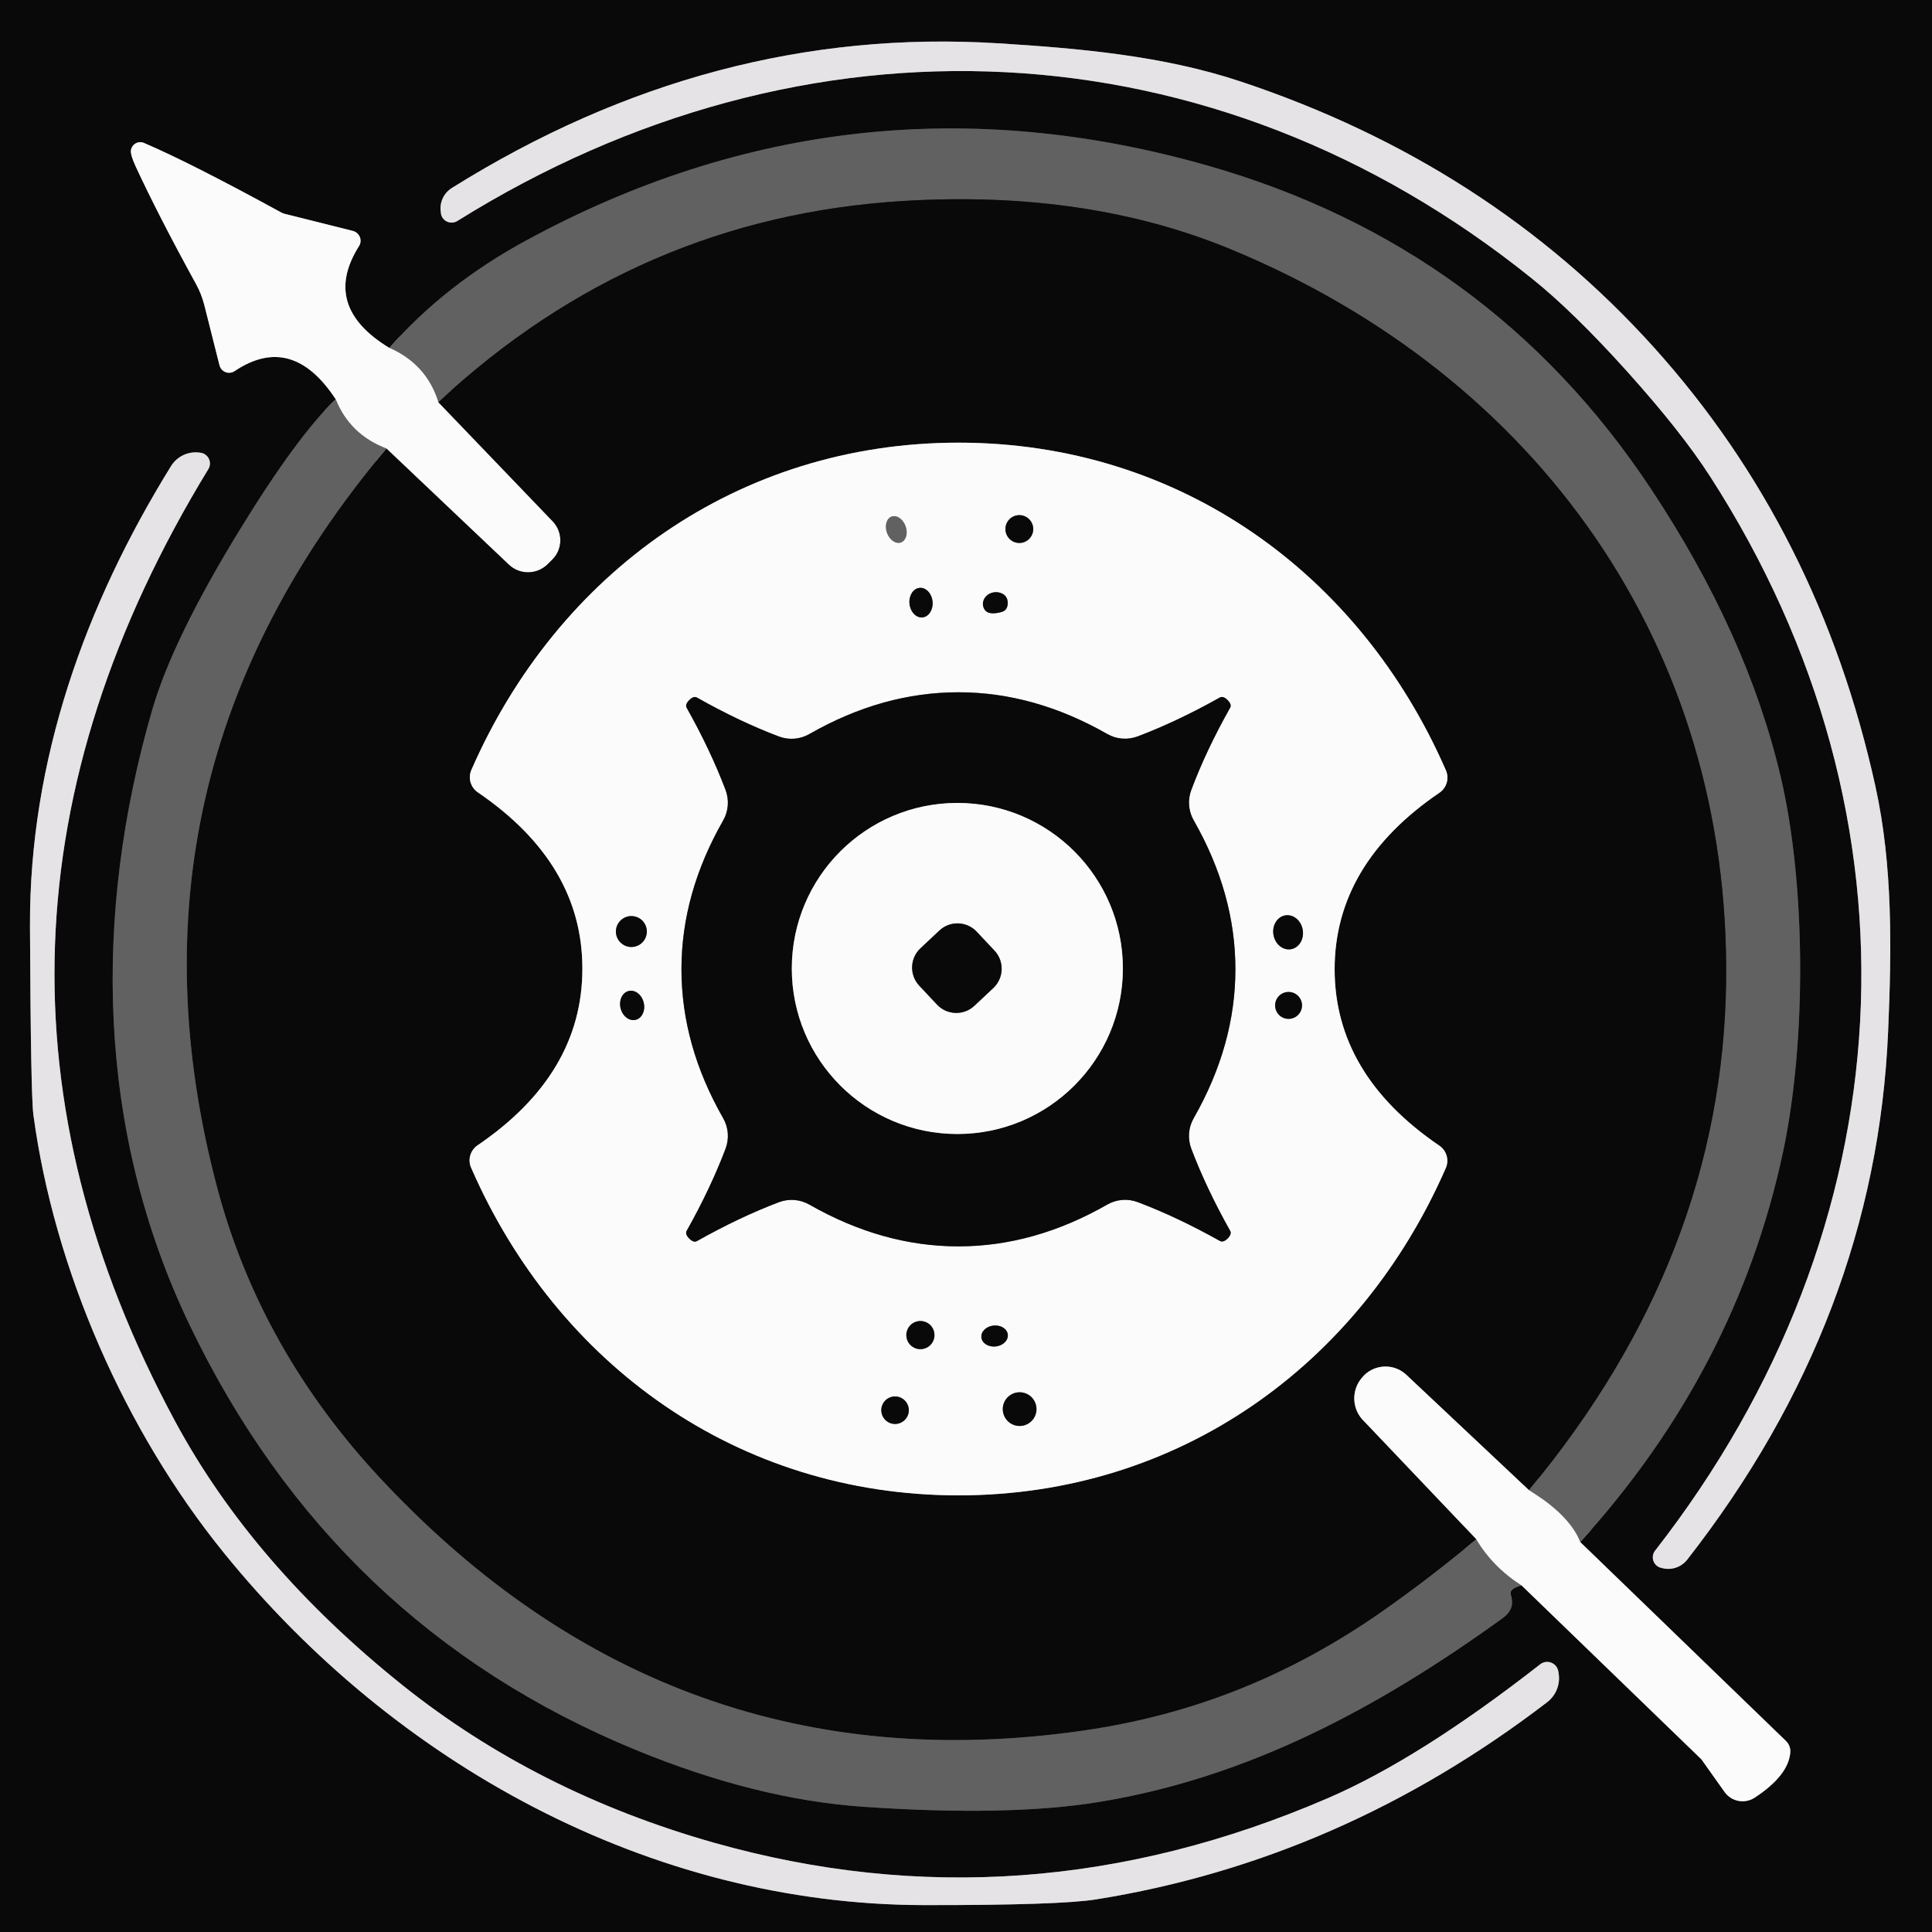
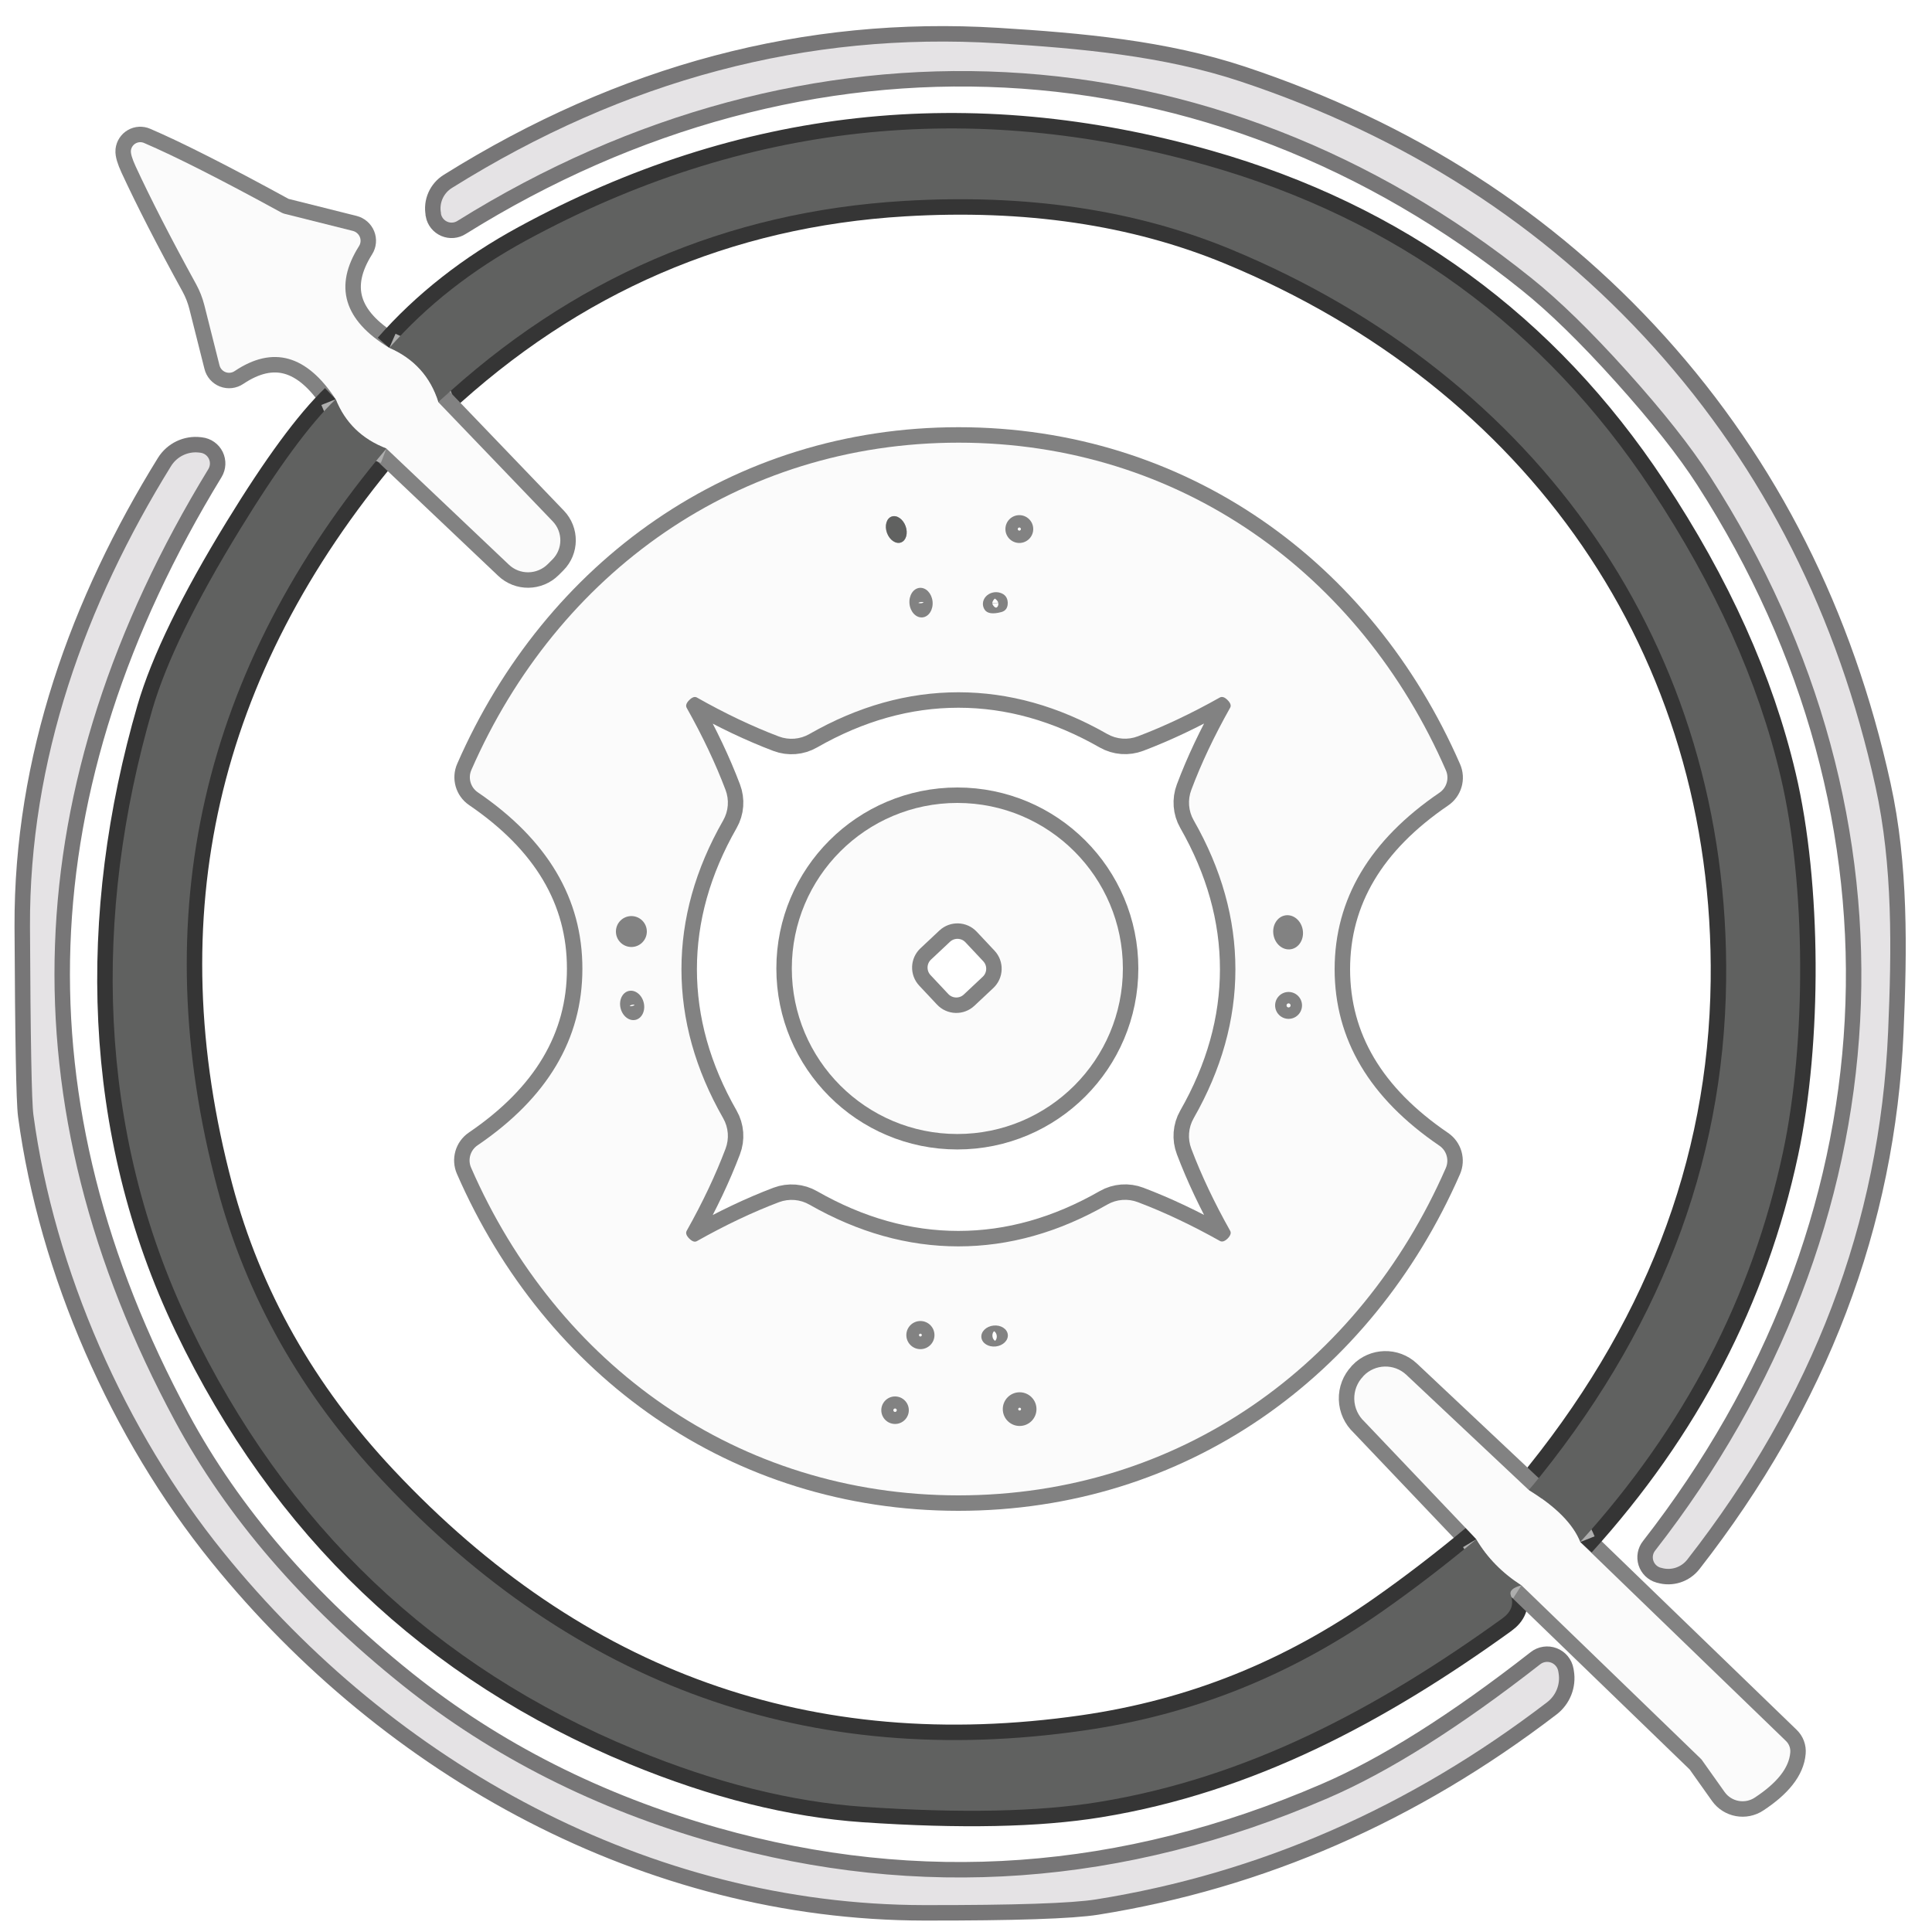
<svg xmlns="http://www.w3.org/2000/svg" version="1.1" viewBox="0.00 0.00 125.00 125.00">
  <g stroke-width="2.00" fill="none" stroke-linecap="butt">
    <path stroke="#777677" vector-effect="non-scaling-stroke" d="   M 105.28 24.04   Q 108.77 27.92 110.64 30.82   C 124.96 53.04 123.40 79.40 107.09 100.32   A 0.70 0.70 0.0 0 0 107.44 101.43   L 107.49 101.44   A 1.56 1.55 -62.5 0 0 109.17 100.90   Q 121.36 85.29 122.16 66.76   C 122.39 61.42 122.47 56.01 121.34 50.88   Q 117.70 34.35 107.01 22.48   Q 96.31 10.61 80.26 5.27   C 75.27 3.61 69.88 3.13 64.55 2.80   Q 46.04 1.66 29.24 12.16   A 1.56 1.55 -21.5 0 0 28.53 13.78   L 28.53 13.83   A 0.70 0.70 0.0 0 0 29.60 14.29   C 52.11 0.25 78.49 1.44 99.09 18.00   Q 101.79 20.16 105.28 24.04" />
    <path stroke="#828282" vector-effect="non-scaling-stroke" d="   M 25.19 22.51   Q 20.76 19.82 23.23 15.92   A 0.66 0.65 23.1 0 0 22.83 14.94   L 18.40 13.83   A 1.36 0.92 55.9 0 1 18.20 13.75   Q 12.33 10.54 9.32 9.25   A 0.61 0.61 0.0 0 0 8.47 9.74   Q 8.44 10.03 8.77 10.75   Q 10.24 13.93 12.69 18.39   A 5.81 5.72 -66.9 0 1 13.22 19.74   L 14.20 23.63   A 0.64 0.64 0.0 0 0 15.18 24.01   Q 18.89 21.52 21.72 25.83" />
    <path stroke="#353535" vector-effect="non-scaling-stroke" d="   M 21.72 25.83   Q 19.22 28.23 15.53 34.25   Q 11.20 41.31 9.86 45.89   C 6.00 59.17 6.24 73.16 12.27 85.73   Q 21.60 105.17 41.11 113.21   Q 48.91 116.42 55.87 116.90   Q 65.26 117.54 71.09 116.59   C 80.72 115.02 89.12 110.54 97.19 104.72   Q 98.07 104.09 97.75 103.22   Q 97.59 102.79 98.44 102.57" />
    <path stroke="#828282" vector-effect="non-scaling-stroke" d="   M 98.44 102.57   L 110.00 113.75   A 0.58 0.58 0.0 0 1 110.09 113.84   L 111.58 115.94   A 1.43 1.43 0.0 0 0 113.54 116.30   Q 115.71 114.87 115.83 113.39   A 0.93 0.92 24.8 0 0 115.55 112.64   L 102.24 99.77" />
    <path stroke="#353535" vector-effect="non-scaling-stroke" d="   M 102.24 99.77   Q 112.35 88.63 115.36 74.54   C 116.88 67.43 116.85 57.20 115.21 50.26   Q 113.04 41.02 106.83 31.65   Q 96.42 15.93 78.12 10.71   Q 55.05 4.14 34.04 15.56   Q 28.79 18.41 25.19 22.51" />
    <path stroke="#aeaeae" vector-effect="non-scaling-stroke" d="   M 102.24 99.77   Q 101.55 98.03 98.92 96.41" />
    <path stroke="#353535" vector-effect="non-scaling-stroke" d="   M 98.92 96.41   Q 111.46 81.33 111.68 63.48   C 111.95 41.84 99.50 24.34 79.61 16.12   Q 70.33 12.29 58.49 13.00   Q 41.24 14.03 28.36 26.02" />
    <path stroke="#aeaeae" vector-effect="non-scaling-stroke" d="   M 28.36 26.02   Q 27.59 23.56 25.19 22.51" />
    <path stroke="#828282" vector-effect="non-scaling-stroke" d="   M 98.92 96.41   L 90.99 88.95   A 1.97 1.97 0.0 0 0 88.22 89.02   L 88.19 89.06   A 2.05 2.04 43.3 0 0 88.28 91.98   L 95.52 99.59" />
    <path stroke="#353535" vector-effect="non-scaling-stroke" d="   M 95.52 99.59   Q 92.48 102.12 89.47 104.23   C 83.55 108.38 77.24 110.94 70.08 111.97   Q 43.52 115.79 24.74 95.79   Q 16.86 87.40 14.06 76.87   Q 7.03 50.39 25.00 29.02" />
    <path stroke="#828282" vector-effect="non-scaling-stroke" d="   M 28.36 26.02   L 35.76 33.73   A 1.77 1.76 45.6 0 1 35.74 36.20   L 35.44 36.50   A 1.81 1.80 -45.6 0 1 32.92 36.53   L 25.00 29.02" />
    <path stroke="#aeaeae" vector-effect="non-scaling-stroke" d="   M 25.00 29.02   Q 22.63 28.11 21.72 25.83" />
    <path stroke="#aeaeae" vector-effect="non-scaling-stroke" d="   M 95.52 99.59   Q 96.57 101.37 98.44 102.57" />
    <path stroke="#777677" vector-effect="non-scaling-stroke" d="   M 12.96 29.29   L 12.88 29.28   A 1.88 1.87 -70.6 0 0 11.07 30.15   C 5.53 39.10 1.89 49.17 1.94 59.96   Q 1.99 70.84 2.16 72.12   C 3.51 82.17 8.10 92.59 14.47 100.45   C 25.50 114.08 42.01 123.24 59.80 123.26   Q 68.56 123.27 70.92 122.89   Q 86.74 120.36 100.09 110.14   A 1.96 1.95 -23.5 0 0 100.84 108.25   L 100.82 108.13   A 0.73 0.73 0.0 0 0 99.65 107.68   Q 91.82 113.80 85.89 116.35   Q 66.15 124.87 46.18 119.22   Q 34.72 115.97 26.04 109.03   Q 16.35 101.27 11.33 91.96   Q -5.29 61.12 13.48 30.35   A 0.70 0.70 0.0 0 0 12.96 29.29" />
    <path stroke="#828282" vector-effect="non-scaling-stroke" d="   M 37.68 62.68   Q 37.68 69.49 30.90 74.10   A 1.18 1.18 0.0 0 0 30.48 75.55   C 36.05 88.31 47.74 96.74 62.00 96.75   C 76.27 96.75 87.96 88.33 93.54 75.58   A 1.18 1.18 0.0 0 0 93.12 74.12   Q 86.35 69.51 86.35 62.70   Q 86.36 55.90 93.13 51.29   A 1.18 1.18 0.0 0 0 93.55 49.84   C 87.98 37.08 76.30 28.65 62.03 28.64   C 47.77 28.64 36.08 37.06 30.50 49.81   A 1.18 1.18 0.0 0 0 30.91 51.26   Q 37.69 55.88 37.68 62.68" />
    <path stroke="#828282" vector-effect="non-scaling-stroke" d="   M 66.85 34.23   A 0.90 0.90 0.0 0 0 65.95 33.33   A 0.90 0.90 0.0 0 0 65.05 34.23   A 0.90 0.90 0.0 0 0 65.95 35.13   A 0.90 0.90 0.0 0 0 66.85 34.23" />
    <path stroke="#aeaeae" vector-effect="non-scaling-stroke" d="   M 57.686 33.424   A 0.89 0.64 -110.0 0 0 57.389 34.479   A 0.89 0.64 -110.0 0 0 58.294 35.096   A 0.89 0.64 -110.0 0 0 58.591 34.041   A 0.89 0.64 -110.0 0 0 57.686 33.424" />
    <path stroke="#828282" vector-effect="non-scaling-stroke" d="   M 59.495 38.035   A 0.96 0.75 -95.7 0 0 58.844 39.065   A 0.96 0.75 -95.7 0 0 59.685 39.945   A 0.96 0.75 -95.7 0 0 60.336 38.916   A 0.96 0.75 -95.7 0 0 59.495 38.035" />
    <path stroke="#828282" vector-effect="non-scaling-stroke" d="   M 64.70 38.35   A 0.83 0.74 -6.4 0 0 63.71 39.45   Q 63.96 39.82 64.79 39.60   Q 65.22 39.48 65.20 38.97   Q 65.17 38.49 64.70 38.35" />
    <path stroke="#828282" vector-effect="non-scaling-stroke" d="   M 44.59 45.30   Q 44.31 45.58 44.43 45.80   Q 45.97 48.54 46.94 51.10   A 2.33 2.31 49.8 0 1 46.79 53.08   Q 44.09 57.80 44.09 62.71   Q 44.09 67.63 46.79 72.35   A 2.33 2.31 -49.8 0 1 46.94 74.33   Q 45.97 76.89 44.43 79.63   Q 44.31 79.85 44.59 80.13   Q 44.88 80.42 45.09 80.30   Q 47.84 78.75 50.40 77.78   A 2.33 2.31 -40.2 0 1 52.37 77.94   Q 57.10 80.64 62.01 80.64   Q 66.92 80.64 71.65 77.93   A 2.33 2.31 40.2 0 1 73.62 77.78   Q 76.18 78.75 78.93 80.29   Q 79.14 80.41 79.43 80.13   Q 79.71 79.84 79.59 79.63   Q 78.05 76.89 77.08 74.33   A 2.33 2.31 49.8 0 1 77.23 72.35   Q 79.93 67.62 79.93 62.71   Q 79.93 57.80 77.23 53.07   A 2.33 2.31 -49.8 0 1 77.08 51.10   Q 78.04 48.54 79.59 45.79   Q 79.71 45.58 79.42 45.29   Q 79.14 45.01 78.92 45.13   Q 76.18 46.67 73.62 47.64   A 2.33 2.31 -40.2 0 1 71.64 47.49   Q 66.92 44.79 62.01 44.79   Q 57.09 44.79 52.37 47.49   A 2.33 2.31 40.2 0 1 50.39 47.65   Q 47.83 46.68 45.09 45.13   Q 44.88 45.01 44.59 45.30" />
    <path stroke="#828282" vector-effect="non-scaling-stroke" d="   M 41.85 60.27   A 1.00 1.00 0.0 0 0 40.85 59.27   A 1.00 1.00 0.0 0 0 39.85 60.27   A 1.00 1.00 0.0 0 0 40.85 61.27   A 1.00 1.00 0.0 0 0 41.85 60.27" />
    <path stroke="#828282" vector-effect="non-scaling-stroke" d="   M 83.157 59.225   A 1.11 0.96 -99.5 0 0 82.393 60.478   A 1.11 0.96 -99.5 0 0 83.523 61.415   A 1.11 0.96 -99.5 0 0 84.287 60.162   A 1.11 0.96 -99.5 0 0 83.157 59.225" />
    <path stroke="#828282" vector-effect="non-scaling-stroke" d="   M 40.674 64.117   A 0.96 0.77 -103.6 0 0 40.152 65.231   A 0.96 0.77 -103.6 0 0 41.126 65.983   A 0.96 0.77 -103.6 0 0 41.648 64.869   A 0.96 0.77 -103.6 0 0 40.674 64.117" />
    <path stroke="#828282" vector-effect="non-scaling-stroke" d="   M 84.24 65.05   A 0.87 0.87 0.0 0 0 83.37 64.18   A 0.87 0.87 0.0 0 0 82.50 65.05   A 0.87 0.87 0.0 0 0 83.37 65.92   A 0.87 0.87 0.0 0 0 84.24 65.05" />
    <path stroke="#828282" vector-effect="non-scaling-stroke" d="   M 60.46 86.38   A 0.91 0.91 0.0 0 0 59.55 85.47   A 0.91 0.91 0.0 0 0 58.64 86.38   A 0.91 0.91 0.0 0 0 59.55 87.29   A 0.91 0.91 0.0 0 0 60.46 86.38" />
    <path stroke="#828282" vector-effect="non-scaling-stroke" d="   M 65.205 86.347   A 0.86 0.68 -6.2 0 0 64.277 85.764   A 0.86 0.68 -6.2 0 0 63.495 86.533   A 0.86 0.68 -6.2 0 0 64.423 87.116   A 0.86 0.68 -6.2 0 0 65.205 86.347" />
    <path stroke="#828282" vector-effect="non-scaling-stroke" d="   M 67.06 91.17   A 1.09 1.09 0.0 0 0 65.97 90.08   A 1.09 1.09 0.0 0 0 64.88 91.17   A 1.09 1.09 0.0 0 0 65.97 92.26   A 1.09 1.09 0.0 0 0 67.06 91.17" />
    <path stroke="#828282" vector-effect="non-scaling-stroke" d="   M 58.80 91.24   A 0.89 0.89 0.0 0 0 57.91 90.35   A 0.89 0.89 0.0 0 0 57.02 91.24   A 0.89 0.89 0.0 0 0 57.91 92.13   A 0.89 0.89 0.0 0 0 58.80 91.24" />
    <path stroke="#828282" vector-effect="non-scaling-stroke" d="   M 72.65 62.66   A 10.71 10.71 0.0 0 0 61.94 51.95   A 10.71 10.71 0.0 0 0 51.23 62.66   A 10.71 10.71 0.0 0 0 61.94 73.37   A 10.71 10.71 0.0 0 0 72.65 62.66" />
    <path stroke="#828282" vector-effect="non-scaling-stroke" d="   M 63.194 60.282   A 1.71 1.71 0.0 0 0 60.777 60.206   L 59.552 61.356   A 1.71 1.71 0.0 0 0 59.476 63.773   L 60.626 64.998   A 1.71 1.71 0.0 0 0 63.043 65.074   L 64.268 63.924   A 1.71 1.71 0.0 0 0 64.344 61.507   L 63.194 60.282" />
  </g>
-   <path fill="#090909" d="   M 125.00 0.00   L 125.00 125.00   L 0.00 125.00   L 0.00 0.00   L 125.00 0.00   Z   M 105.28 24.04   Q 108.77 27.92 110.64 30.82   C 124.96 53.04 123.40 79.40 107.09 100.32   A 0.70 0.70 0.0 0 0 107.44 101.43   L 107.49 101.44   A 1.56 1.55 -62.5 0 0 109.17 100.90   Q 121.36 85.29 122.16 66.76   C 122.39 61.42 122.47 56.01 121.34 50.88   Q 117.70 34.35 107.01 22.48   Q 96.31 10.61 80.26 5.27   C 75.27 3.61 69.88 3.13 64.55 2.80   Q 46.04 1.66 29.24 12.16   A 1.56 1.55 -21.5 0 0 28.53 13.78   L 28.53 13.83   A 0.70 0.70 0.0 0 0 29.60 14.29   C 52.11 0.25 78.49 1.44 99.09 18.00   Q 101.79 20.16 105.28 24.04   Z   M 25.19 22.51   Q 20.76 19.82 23.23 15.92   A 0.66 0.65 23.1 0 0 22.83 14.94   L 18.40 13.83   A 1.36 0.92 55.9 0 1 18.20 13.75   Q 12.33 10.54 9.32 9.25   A 0.61 0.61 0.0 0 0 8.47 9.74   Q 8.44 10.03 8.77 10.75   Q 10.24 13.93 12.69 18.39   A 5.81 5.72 -66.9 0 1 13.22 19.74   L 14.20 23.63   A 0.64 0.64 0.0 0 0 15.18 24.01   Q 18.89 21.52 21.72 25.83   Q 19.22 28.23 15.53 34.25   Q 11.20 41.31 9.86 45.89   C 6.00 59.17 6.24 73.16 12.27 85.73   Q 21.60 105.17 41.11 113.21   Q 48.91 116.42 55.87 116.90   Q 65.26 117.54 71.09 116.59   C 80.72 115.02 89.12 110.54 97.19 104.72   Q 98.07 104.09 97.75 103.22   Q 97.59 102.79 98.44 102.57   L 110.00 113.75   A 0.58 0.58 0.0 0 1 110.09 113.84   L 111.58 115.94   A 1.43 1.43 0.0 0 0 113.54 116.30   Q 115.71 114.87 115.83 113.39   A 0.93 0.92 24.8 0 0 115.55 112.64   L 102.24 99.77   Q 112.35 88.63 115.36 74.54   C 116.88 67.43 116.85 57.20 115.21 50.26   Q 113.04 41.02 106.83 31.65   Q 96.42 15.93 78.12 10.71   Q 55.05 4.14 34.04 15.56   Q 28.79 18.41 25.19 22.51   Z   M 12.96 29.29   L 12.88 29.28   A 1.88 1.87 -70.6 0 0 11.07 30.15   C 5.53 39.10 1.89 49.17 1.94 59.96   Q 1.99 70.84 2.16 72.12   C 3.51 82.17 8.10 92.59 14.47 100.45   C 25.50 114.08 42.01 123.24 59.80 123.26   Q 68.56 123.27 70.92 122.89   Q 86.74 120.36 100.09 110.14   A 1.96 1.95 -23.5 0 0 100.84 108.25   L 100.82 108.13   A 0.73 0.73 0.0 0 0 99.65 107.68   Q 91.82 113.80 85.89 116.35   Q 66.15 124.87 46.18 119.22   Q 34.72 115.97 26.04 109.03   Q 16.35 101.27 11.33 91.96   Q -5.29 61.12 13.48 30.35   A 0.70 0.70 0.0 0 0 12.96 29.29   Z" />
+   <path fill="none" d="   M 125.00 0.00   L 125.00 125.00   L 0.00 125.00   L 0.00 0.00   L 125.00 0.00   Z   M 105.28 24.04   Q 108.77 27.92 110.64 30.82   C 124.96 53.04 123.40 79.40 107.09 100.32   A 0.70 0.70 0.0 0 0 107.44 101.43   L 107.49 101.44   A 1.56 1.55 -62.5 0 0 109.17 100.90   Q 121.36 85.29 122.16 66.76   C 122.39 61.42 122.47 56.01 121.34 50.88   Q 117.70 34.35 107.01 22.48   Q 96.31 10.61 80.26 5.27   C 75.27 3.61 69.88 3.13 64.55 2.80   Q 46.04 1.66 29.24 12.16   A 1.56 1.55 -21.5 0 0 28.53 13.78   L 28.53 13.83   A 0.70 0.70 0.0 0 0 29.60 14.29   C 52.11 0.25 78.49 1.44 99.09 18.00   Q 101.79 20.16 105.28 24.04   Z   M 25.19 22.51   Q 20.76 19.82 23.23 15.92   A 0.66 0.65 23.1 0 0 22.83 14.94   L 18.40 13.83   A 1.36 0.92 55.9 0 1 18.20 13.75   Q 12.33 10.54 9.32 9.25   A 0.61 0.61 0.0 0 0 8.47 9.74   Q 8.44 10.03 8.77 10.75   Q 10.24 13.93 12.69 18.39   A 5.81 5.72 -66.9 0 1 13.22 19.74   L 14.20 23.63   A 0.64 0.64 0.0 0 0 15.18 24.01   Q 18.89 21.52 21.72 25.83   Q 19.22 28.23 15.53 34.25   Q 11.20 41.31 9.86 45.89   C 6.00 59.17 6.24 73.16 12.27 85.73   Q 21.60 105.17 41.11 113.21   Q 48.91 116.42 55.87 116.90   Q 65.26 117.54 71.09 116.59   C 80.72 115.02 89.12 110.54 97.19 104.72   Q 98.07 104.09 97.75 103.22   Q 97.59 102.79 98.44 102.57   L 110.00 113.75   A 0.58 0.58 0.0 0 1 110.09 113.84   L 111.58 115.94   A 1.43 1.43 0.0 0 0 113.54 116.30   Q 115.71 114.87 115.83 113.39   A 0.93 0.92 24.8 0 0 115.55 112.64   L 102.24 99.77   Q 112.35 88.63 115.36 74.54   C 116.88 67.43 116.85 57.20 115.21 50.26   Q 113.04 41.02 106.83 31.65   Q 96.42 15.93 78.12 10.71   Q 55.05 4.14 34.04 15.56   Q 28.79 18.41 25.19 22.51   Z   M 12.96 29.29   L 12.88 29.28   A 1.88 1.87 -70.6 0 0 11.07 30.15   C 5.53 39.10 1.89 49.17 1.94 59.96   Q 1.99 70.84 2.16 72.12   C 3.51 82.17 8.10 92.59 14.47 100.45   C 25.50 114.08 42.01 123.24 59.80 123.26   Q 68.56 123.27 70.92 122.89   Q 86.74 120.36 100.09 110.14   A 1.96 1.95 -23.5 0 0 100.84 108.25   L 100.82 108.13   A 0.73 0.73 0.0 0 0 99.65 107.68   Q 91.82 113.80 85.89 116.35   Q 66.15 124.87 46.18 119.22   Q 34.72 115.97 26.04 109.03   Q 16.35 101.27 11.33 91.96   Q -5.29 61.12 13.48 30.35   A 0.70 0.70 0.0 0 0 12.96 29.29   Z" />
  <path fill="#e5e3e5" d="   M 107.01 22.48   Q 117.70 34.35 121.34 50.88   C 122.47 56.01 122.39 61.42 122.16 66.76   Q 121.36 85.29 109.17 100.90   A 1.56 1.55 -62.5 0 1 107.49 101.44   L 107.44 101.43   A 0.70 0.70 0.0 0 1 107.09 100.32   C 123.40 79.40 124.96 53.04 110.64 30.82   Q 108.77 27.92 105.28 24.04   Q 101.79 20.16 99.09 18.00   C 78.49 1.44 52.11 0.25 29.60 14.29   A 0.70 0.70 0.0 0 1 28.53 13.83   L 28.53 13.78   A 1.56 1.55 -21.5 0 1 29.24 12.16   Q 46.04 1.66 64.55 2.80   C 69.88 3.13 75.27 3.61 80.26 5.27   Q 96.31 10.61 107.01 22.48   Z" />
  <path fill="#606160" d="   M 102.24 99.77   Q 101.55 98.03 98.92 96.41   Q 111.46 81.33 111.68 63.48   C 111.95 41.84 99.50 24.34 79.61 16.12   Q 70.33 12.29 58.49 13.00   Q 41.24 14.03 28.36 26.02   Q 27.59 23.56 25.19 22.51   Q 28.79 18.41 34.04 15.56   Q 55.05 4.14 78.12 10.71   Q 96.42 15.93 106.83 31.65   Q 113.04 41.02 115.21 50.26   C 116.85 57.20 116.88 67.43 115.36 74.54   Q 112.35 88.63 102.24 99.77   Z" />
  <path fill="#fbfbfb" d="   M 25.19 22.51   Q 27.59 23.56 28.36 26.02   L 35.76 33.73   A 1.77 1.76 45.6 0 1 35.74 36.20   L 35.44 36.50   A 1.81 1.80 -45.6 0 1 32.92 36.53   L 25.00 29.02   Q 22.63 28.11 21.72 25.83   Q 18.89 21.52 15.18 24.01   A 0.64 0.64 0.0 0 1 14.20 23.63   L 13.22 19.74   A 5.81 5.72 -66.9 0 0 12.69 18.39   Q 10.24 13.93 8.77 10.75   Q 8.44 10.03 8.47 9.74   A 0.61 0.61 0.0 0 1 9.32 9.25   Q 12.33 10.54 18.20 13.75   A 1.36 0.92 55.9 0 0 18.40 13.83   L 22.83 14.94   A 0.66 0.65 23.1 0 1 23.23 15.92   Q 20.76 19.82 25.19 22.51   Z" />
-   <path fill="#090909" d="   M 98.92 96.41   L 90.99 88.95   A 1.97 1.97 0.0 0 0 88.22 89.02   L 88.19 89.06   A 2.05 2.04 43.3 0 0 88.28 91.98   L 95.52 99.59   Q 92.48 102.12 89.47 104.23   C 83.55 108.38 77.24 110.94 70.08 111.97   Q 43.52 115.79 24.74 95.79   Q 16.86 87.40 14.06 76.87   Q 7.03 50.39 25.00 29.02   L 32.92 36.53   A 1.81 1.80 -45.6 0 0 35.44 36.50   L 35.74 36.20   A 1.77 1.76 45.6 0 0 35.76 33.73   L 28.36 26.02   Q 41.24 14.03 58.49 13.00   Q 70.33 12.29 79.61 16.12   C 99.50 24.34 111.95 41.84 111.68 63.48   Q 111.46 81.33 98.92 96.41   Z   M 37.68 62.68   Q 37.68 69.49 30.90 74.10   A 1.18 1.18 0.0 0 0 30.48 75.55   C 36.05 88.31 47.74 96.74 62.00 96.75   C 76.27 96.75 87.96 88.33 93.54 75.58   A 1.18 1.18 0.0 0 0 93.12 74.12   Q 86.35 69.51 86.35 62.70   Q 86.36 55.90 93.13 51.29   A 1.18 1.18 0.0 0 0 93.55 49.84   C 87.98 37.08 76.30 28.65 62.03 28.64   C 47.77 28.64 36.08 37.06 30.50 49.81   A 1.18 1.18 0.0 0 0 30.91 51.26   Q 37.69 55.88 37.68 62.68   Z" />
+   <path fill="none" d="   M 98.92 96.41   L 90.99 88.95   A 1.97 1.97 0.0 0 0 88.22 89.02   L 88.19 89.06   A 2.05 2.04 43.3 0 0 88.28 91.98   L 95.52 99.59   Q 92.48 102.12 89.47 104.23   C 83.55 108.38 77.24 110.94 70.08 111.97   Q 43.52 115.79 24.74 95.79   Q 16.86 87.40 14.06 76.87   Q 7.03 50.39 25.00 29.02   L 32.92 36.53   A 1.81 1.80 -45.6 0 0 35.44 36.50   L 35.74 36.20   A 1.77 1.76 45.6 0 0 35.76 33.73   L 28.36 26.02   Q 41.24 14.03 58.49 13.00   Q 70.33 12.29 79.61 16.12   C 99.50 24.34 111.95 41.84 111.68 63.48   Q 111.46 81.33 98.92 96.41   Z   M 37.68 62.68   Q 37.68 69.49 30.90 74.10   A 1.18 1.18 0.0 0 0 30.48 75.55   C 36.05 88.31 47.74 96.74 62.00 96.75   C 76.27 96.75 87.96 88.33 93.54 75.58   A 1.18 1.18 0.0 0 0 93.12 74.12   Q 86.35 69.51 86.35 62.70   Q 86.36 55.90 93.13 51.29   A 1.18 1.18 0.0 0 0 93.55 49.84   C 87.98 37.08 76.30 28.65 62.03 28.64   C 47.77 28.64 36.08 37.06 30.50 49.81   A 1.18 1.18 0.0 0 0 30.91 51.26   Q 37.69 55.88 37.68 62.68   Z" />
  <path fill="#606160" d="   M 25.00 29.02   Q 7.03 50.39 14.06 76.87   Q 16.86 87.40 24.74 95.79   Q 43.52 115.79 70.08 111.97   C 77.24 110.94 83.55 108.38 89.47 104.23   Q 92.48 102.12 95.52 99.59   Q 96.57 101.37 98.44 102.57   Q 97.59 102.79 97.75 103.22   Q 98.07 104.09 97.19 104.72   C 89.12 110.54 80.72 115.02 71.09 116.59   Q 65.26 117.54 55.87 116.90   Q 48.91 116.42 41.11 113.21   Q 21.60 105.17 12.27 85.73   C 6.24 73.16 6.00 59.17 9.86 45.89   Q 11.20 41.31 15.53 34.25   Q 19.22 28.23 21.72 25.83   Q 22.63 28.11 25.00 29.02   Z" />
  <path fill="#fbfbfb" d="   M 62.03 28.64   C 76.30 28.65 87.98 37.08 93.55 49.84   A 1.18 1.18 0.0 0 1 93.13 51.29   Q 86.36 55.90 86.35 62.70   Q 86.35 69.51 93.12 74.12   A 1.18 1.18 0.0 0 1 93.54 75.58   C 87.96 88.33 76.27 96.75 62.00 96.75   C 47.74 96.74 36.05 88.31 30.48 75.55   A 1.18 1.18 0.0 0 1 30.90 74.10   Q 37.68 69.49 37.68 62.68   Q 37.69 55.88 30.91 51.26   A 1.18 1.18 0.0 0 1 30.50 49.81   C 36.08 37.06 47.77 28.64 62.03 28.64   Z   M 66.85 34.23   A 0.90 0.90 0.0 0 0 65.95 33.33   A 0.90 0.90 0.0 0 0 65.05 34.23   A 0.90 0.90 0.0 0 0 65.95 35.13   A 0.90 0.90 0.0 0 0 66.85 34.23   Z   M 57.686 33.424   A 0.89 0.64 -110.0 0 0 57.389 34.479   A 0.89 0.64 -110.0 0 0 58.294 35.096   A 0.89 0.64 -110.0 0 0 58.591 34.041   A 0.89 0.64 -110.0 0 0 57.686 33.424   Z   M 59.495 38.035   A 0.96 0.75 -95.7 0 0 58.844 39.065   A 0.96 0.75 -95.7 0 0 59.685 39.945   A 0.96 0.75 -95.7 0 0 60.336 38.916   A 0.96 0.75 -95.7 0 0 59.495 38.035   Z   M 64.70 38.35   A 0.83 0.74 -6.4 0 0 63.71 39.45   Q 63.96 39.82 64.79 39.60   Q 65.22 39.48 65.20 38.97   Q 65.17 38.49 64.70 38.35   Z   M 44.59 45.30   Q 44.31 45.58 44.43 45.80   Q 45.97 48.54 46.94 51.10   A 2.33 2.31 49.8 0 1 46.79 53.08   Q 44.09 57.80 44.09 62.71   Q 44.09 67.63 46.79 72.35   A 2.33 2.31 -49.8 0 1 46.94 74.33   Q 45.97 76.89 44.43 79.63   Q 44.31 79.85 44.59 80.13   Q 44.88 80.42 45.09 80.30   Q 47.84 78.75 50.40 77.78   A 2.33 2.31 -40.2 0 1 52.37 77.94   Q 57.10 80.64 62.01 80.64   Q 66.92 80.64 71.65 77.93   A 2.33 2.31 40.2 0 1 73.62 77.78   Q 76.18 78.75 78.93 80.29   Q 79.14 80.41 79.43 80.13   Q 79.71 79.84 79.59 79.63   Q 78.05 76.89 77.08 74.33   A 2.33 2.31 49.8 0 1 77.23 72.35   Q 79.93 67.62 79.93 62.71   Q 79.93 57.80 77.23 53.07   A 2.33 2.31 -49.8 0 1 77.08 51.10   Q 78.04 48.54 79.59 45.79   Q 79.71 45.58 79.42 45.29   Q 79.14 45.01 78.92 45.13   Q 76.18 46.67 73.62 47.64   A 2.33 2.31 -40.2 0 1 71.64 47.49   Q 66.92 44.79 62.01 44.79   Q 57.09 44.79 52.37 47.49   A 2.33 2.31 40.2 0 1 50.39 47.65   Q 47.83 46.68 45.09 45.13   Q 44.88 45.01 44.59 45.30   Z   M 41.85 60.27   A 1.00 1.00 0.0 0 0 40.85 59.27   A 1.00 1.00 0.0 0 0 39.85 60.27   A 1.00 1.00 0.0 0 0 40.85 61.27   A 1.00 1.00 0.0 0 0 41.85 60.27   Z   M 83.157 59.225   A 1.11 0.96 -99.5 0 0 82.393 60.478   A 1.11 0.96 -99.5 0 0 83.523 61.415   A 1.11 0.96 -99.5 0 0 84.287 60.162   A 1.11 0.96 -99.5 0 0 83.157 59.225   Z   M 40.674 64.117   A 0.96 0.77 -103.6 0 0 40.152 65.231   A 0.96 0.77 -103.6 0 0 41.126 65.983   A 0.96 0.77 -103.6 0 0 41.648 64.869   A 0.96 0.77 -103.6 0 0 40.674 64.117   Z   M 84.24 65.05   A 0.87 0.87 0.0 0 0 83.37 64.18   A 0.87 0.87 0.0 0 0 82.50 65.05   A 0.87 0.87 0.0 0 0 83.37 65.92   A 0.87 0.87 0.0 0 0 84.24 65.05   Z   M 60.46 86.38   A 0.91 0.91 0.0 0 0 59.55 85.47   A 0.91 0.91 0.0 0 0 58.64 86.38   A 0.91 0.91 0.0 0 0 59.55 87.29   A 0.91 0.91 0.0 0 0 60.46 86.38   Z   M 65.205 86.347   A 0.86 0.68 -6.2 0 0 64.277 85.764   A 0.86 0.68 -6.2 0 0 63.495 86.533   A 0.86 0.68 -6.2 0 0 64.423 87.116   A 0.86 0.68 -6.2 0 0 65.205 86.347   Z   M 67.06 91.17   A 1.09 1.09 0.0 0 0 65.97 90.08   A 1.09 1.09 0.0 0 0 64.88 91.17   A 1.09 1.09 0.0 0 0 65.97 92.26   A 1.09 1.09 0.0 0 0 67.06 91.17   Z   M 58.80 91.24   A 0.89 0.89 0.0 0 0 57.91 90.35   A 0.89 0.89 0.0 0 0 57.02 91.24   A 0.89 0.89 0.0 0 0 57.91 92.13   A 0.89 0.89 0.0 0 0 58.80 91.24   Z" />
  <path fill="#e5e3e5" d="   M 13.48 30.35   Q -5.29 61.12 11.33 91.96   Q 16.35 101.27 26.04 109.03   Q 34.72 115.97 46.18 119.22   Q 66.15 124.87 85.89 116.35   Q 91.82 113.80 99.65 107.68   A 0.73 0.73 0.0 0 1 100.82 108.13   L 100.84 108.25   A 1.96 1.95 -23.5 0 1 100.09 110.14   Q 86.74 120.36 70.92 122.89   Q 68.56 123.27 59.80 123.26   C 42.01 123.24 25.50 114.08 14.47 100.45   C 8.10 92.59 3.51 82.17 2.16 72.12   Q 1.99 70.84 1.94 59.96   C 1.89 49.17 5.53 39.10 11.07 30.15   A 1.88 1.87 -70.6 0 1 12.88 29.28   L 12.96 29.29   A 0.70 0.70 0.0 0 1 13.48 30.35   Z" />
-   <circle fill="#090909" cx="65.95" cy="34.23" r="0.90" />
+   <circle fill="none" cx="65.95" cy="34.23" r="0.90" />
  <ellipse fill="#606160" cx="0.00" cy="0.00" transform="translate(57.99,34.26) rotate(-110.0)" rx="0.89" ry="0.64" />
-   <ellipse fill="#090909" cx="0.00" cy="0.00" transform="translate(59.59,38.99) rotate(-95.7)" rx="0.96" ry="0.75" />
-   <path fill="#090909" d="   M 64.70 38.35   Q 65.17 38.49 65.20 38.97   Q 65.22 39.48 64.79 39.60   Q 63.96 39.82 63.71 39.45   A 0.83 0.74 -6.4 0 1 64.70 38.35   Z" />
-   <path fill="#090909" d="   M 62.01 44.79   Q 66.92 44.79 71.64 47.49   A 2.33 2.31 -40.2 0 0 73.62 47.64   Q 76.18 46.67 78.92 45.13   Q 79.14 45.01 79.42 45.29   Q 79.71 45.58 79.59 45.79   Q 78.04 48.54 77.08 51.10   A 2.33 2.31 -49.8 0 0 77.23 53.07   Q 79.93 57.80 79.93 62.71   Q 79.93 67.62 77.23 72.35   A 2.33 2.31 49.8 0 0 77.08 74.33   Q 78.05 76.89 79.59 79.63   Q 79.71 79.84 79.43 80.13   Q 79.14 80.41 78.93 80.29   Q 76.18 78.75 73.62 77.78   A 2.33 2.31 40.2 0 0 71.65 77.93   Q 66.92 80.64 62.01 80.64   Q 57.10 80.64 52.37 77.94   A 2.33 2.31 -40.2 0 0 50.40 77.78   Q 47.84 78.75 45.09 80.30   Q 44.88 80.42 44.59 80.13   Q 44.31 79.85 44.43 79.63   Q 45.97 76.89 46.94 74.33   A 2.33 2.31 -49.8 0 0 46.79 72.35   Q 44.09 67.63 44.09 62.71   Q 44.09 57.80 46.79 53.08   A 2.33 2.31 49.8 0 0 46.94 51.10   Q 45.97 48.54 44.43 45.80   Q 44.31 45.58 44.59 45.30   Q 44.88 45.01 45.09 45.13   Q 47.83 46.68 50.39 47.65   A 2.33 2.31 40.2 0 0 52.37 47.49   Q 57.09 44.79 62.01 44.79   Z   M 72.65 62.66   A 10.71 10.71 0.0 0 0 61.94 51.95   A 10.71 10.71 0.0 0 0 51.23 62.66   A 10.71 10.71 0.0 0 0 61.94 73.37   A 10.71 10.71 0.0 0 0 72.65 62.66   Z" />
+   <ellipse fill="none" cx="0.00" cy="0.00" transform="translate(59.59,38.99) rotate(-95.7)" rx="0.96" ry="0.75" />
+   <path fill="none" d="   M 64.70 38.35   Q 65.17 38.49 65.20 38.97   Q 65.22 39.48 64.79 39.60   Q 63.96 39.82 63.71 39.45   A 0.83 0.74 -6.4 0 1 64.70 38.35   Z" />
+   <path fill="none" d="   M 62.01 44.79   Q 66.92 44.79 71.64 47.49   A 2.33 2.31 -40.2 0 0 73.62 47.64   Q 76.18 46.67 78.92 45.13   Q 79.14 45.01 79.42 45.29   Q 79.71 45.58 79.59 45.79   Q 78.04 48.54 77.08 51.10   A 2.33 2.31 -49.8 0 0 77.23 53.07   Q 79.93 57.80 79.93 62.71   Q 79.93 67.62 77.23 72.35   A 2.33 2.31 49.8 0 0 77.08 74.33   Q 78.05 76.89 79.59 79.63   Q 79.71 79.84 79.43 80.13   Q 79.14 80.41 78.93 80.29   Q 76.18 78.75 73.62 77.78   A 2.33 2.31 40.2 0 0 71.65 77.93   Q 66.92 80.64 62.01 80.64   Q 57.10 80.64 52.37 77.94   A 2.33 2.31 -40.2 0 0 50.40 77.78   Q 47.84 78.75 45.09 80.30   Q 44.88 80.42 44.59 80.13   Q 44.31 79.85 44.43 79.63   Q 45.97 76.89 46.94 74.33   A 2.33 2.31 -49.8 0 0 46.79 72.35   Q 44.09 67.63 44.09 62.71   Q 44.09 57.80 46.79 53.08   A 2.33 2.31 49.8 0 0 46.94 51.10   Q 45.97 48.54 44.43 45.80   Q 44.31 45.58 44.59 45.30   Q 44.88 45.01 45.09 45.13   Q 47.83 46.68 50.39 47.65   A 2.33 2.31 40.2 0 0 52.37 47.49   Q 57.09 44.79 62.01 44.79   Z   M 72.65 62.66   A 10.71 10.71 0.0 0 0 61.94 51.95   A 10.71 10.71 0.0 0 0 51.23 62.66   A 10.71 10.71 0.0 0 0 61.94 73.37   A 10.71 10.71 0.0 0 0 72.65 62.66   Z" />
  <path fill="#fbfbfb" d="   M 72.65 62.66   A 10.71 10.71 0.0 0 1 61.94 73.37   A 10.71 10.71 0.0 0 1 51.23 62.66   A 10.71 10.71 0.0 0 1 61.94 51.95   A 10.71 10.71 0.0 0 1 72.65 62.66   Z   M 63.194 60.282   A 1.71 1.71 0.0 0 0 60.777 60.206   L 59.552 61.356   A 1.71 1.71 0.0 0 0 59.476 63.773   L 60.626 64.998   A 1.71 1.71 0.0 0 0 63.043 65.074   L 64.268 63.924   A 1.71 1.71 0.0 0 0 64.344 61.507   L 63.194 60.282   Z" />
-   <circle fill="#090909" cx="40.85" cy="60.27" r="1.00" />
-   <ellipse fill="#090909" cx="0.00" cy="0.00" transform="translate(83.34,60.32) rotate(-99.5)" rx="1.11" ry="0.96" />
-   <rect fill="#090909" x="-2.55" y="-2.55" transform="translate(61.91,62.64) rotate(-43.2)" width="5.10" height="5.10" rx="1.71" />
-   <ellipse fill="#090909" cx="0.00" cy="0.00" transform="translate(40.90,65.05) rotate(-103.6)" rx="0.96" ry="0.77" />
-   <circle fill="#090909" cx="83.37" cy="65.05" r="0.87" />
-   <circle fill="#090909" cx="59.55" cy="86.38" r="0.91" />
-   <ellipse fill="#090909" cx="0.00" cy="0.00" transform="translate(64.35,86.44) rotate(-6.2)" rx="0.86" ry="0.68" />
+   <circle fill="none" cx="40.85" cy="60.27" r="1.00" />
+   <ellipse fill="none" cx="0.00" cy="0.00" transform="translate(83.34,60.32) rotate(-99.5)" rx="1.11" ry="0.96" />
+   <rect fill="none" x="-2.55" y="-2.55" transform="translate(61.91,62.64) rotate(-43.2)" width="5.10" height="5.10" rx="1.71" />
+   <ellipse fill="none" cx="0.00" cy="0.00" transform="translate(40.90,65.05) rotate(-103.6)" rx="0.96" ry="0.77" />
+   <circle fill="none" cx="83.37" cy="65.05" r="0.87" />
+   <circle fill="none" cx="59.55" cy="86.38" r="0.91" />
+   <ellipse fill="none" cx="0.00" cy="0.00" transform="translate(64.35,86.44) rotate(-6.2)" rx="0.86" ry="0.68" />
  <path fill="#fbfbfb" d="   M 98.92 96.41   Q 101.55 98.03 102.24 99.77   L 115.55 112.64   A 0.93 0.92 24.8 0 1 115.83 113.39   Q 115.71 114.87 113.54 116.30   A 1.43 1.43 0.0 0 1 111.58 115.94   L 110.09 113.84   A 0.58 0.58 0.0 0 0 110.00 113.75   L 98.44 102.57   Q 96.57 101.37 95.52 99.59   L 88.28 91.98   A 2.05 2.04 43.3 0 1 88.19 89.06   L 88.22 89.02   A 1.97 1.97 0.0 0 1 90.99 88.95   L 98.92 96.41   Z" />
-   <circle fill="#090909" cx="65.97" cy="91.17" r="1.09" />
-   <circle fill="#090909" cx="57.91" cy="91.24" r="0.89" />
+   <circle fill="none" cx="65.97" cy="91.17" r="1.09" />
+   <circle fill="none" cx="57.91" cy="91.24" r="0.89" />
</svg>
